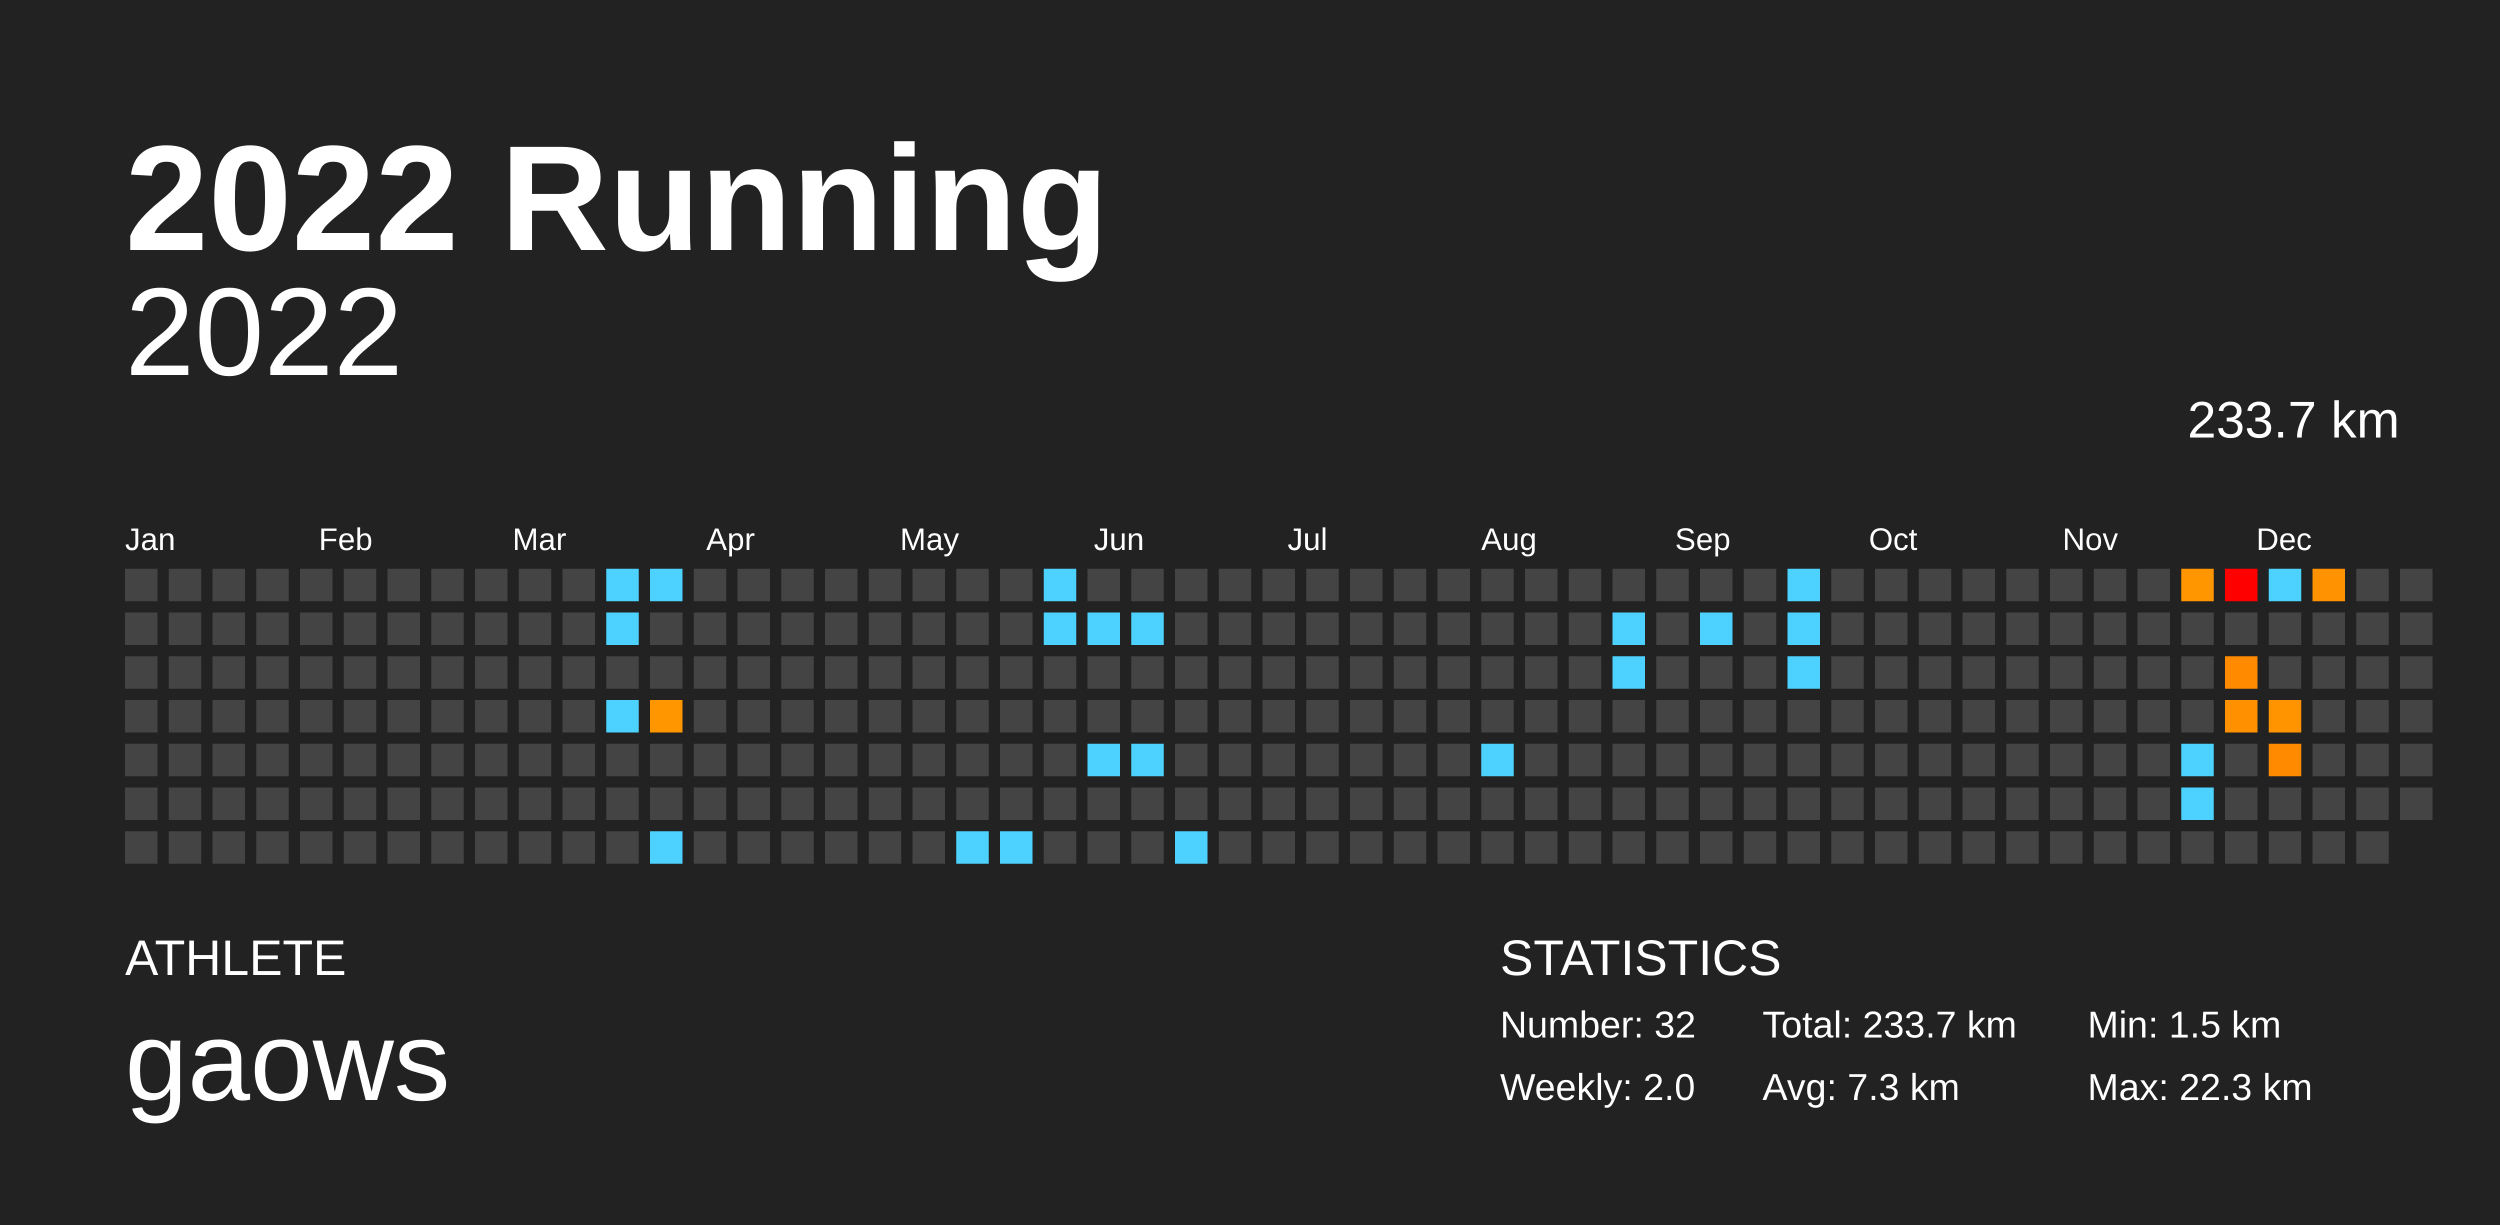
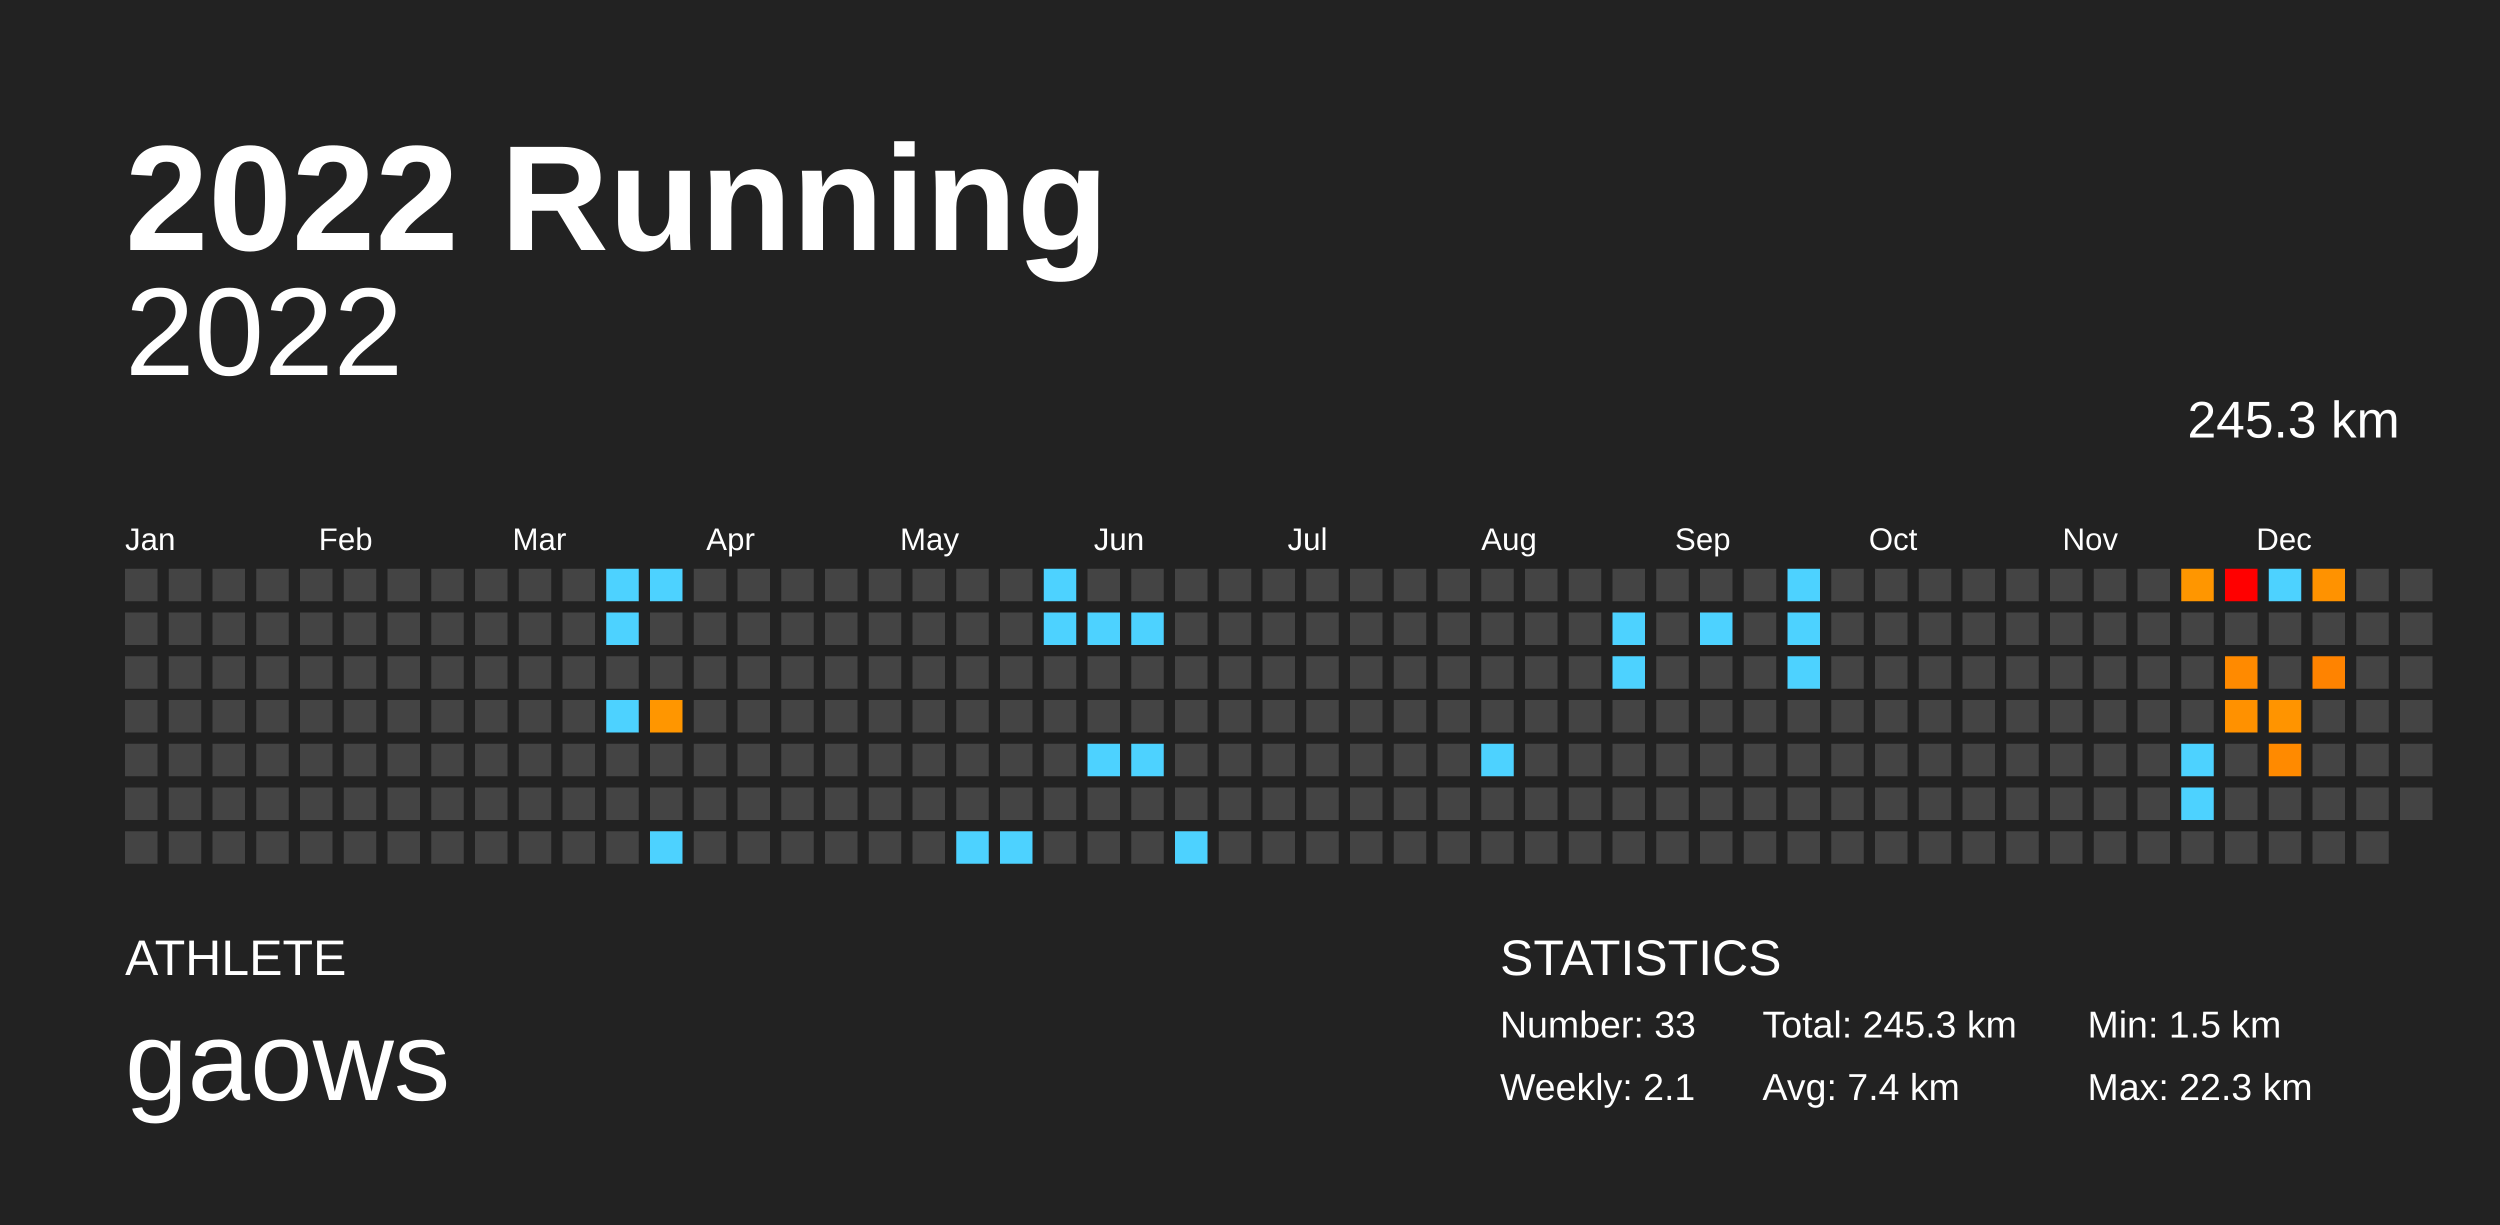
<svg xmlns="http://www.w3.org/2000/svg" baseProfile="full" height="98mm" version="1.1" viewBox="0,0,200,98" width="200mm">
  <defs />
  <rect fill="#222222" height="98" width="200" x="0" y="0" />
  <text fill="#FFFFFF" style="font-size:12px; font-family:Arial; font-weight:bold;" x="10" y="20">2022 Running</text>
  <text fill="#FFFFFF" style="font-size:4px; font-family:Arial" x="10" y="78">ATHLETE</text>
  <text fill="#FFFFFF" style="font-size:9px; font-family:Arial" x="10" y="88">gaows</text>
  <text fill="#FFFFFF" style="font-size:4px; font-family:Arial" x="120" y="78">STATISTICS</text>
-   <text fill="#FFFFFF" style="font-size:3px; font-family:Arial" x="120" y="83">Number: 32</text>
-   <text fill="#FFFFFF" style="font-size:3px; font-family:Arial" x="120" y="88">Weekly: 2.0</text>
-   <text fill="#FFFFFF" style="font-size:3px; font-family:Arial" x="141" y="83">Total: 233.7 km</text>
-   <text fill="#FFFFFF" style="font-size:3px; font-family:Arial" x="141" y="88">Avg: 7.3 km</text>
+   <text fill="#FFFFFF" style="font-size:3px; font-family:Arial" x="120" y="83">Number: 33</text>
+   <text fill="#FFFFFF" style="font-size:3px; font-family:Arial" x="120" y="88">Weekly: 2.1</text>
+   <text fill="#FFFFFF" style="font-size:3px; font-family:Arial" x="141" y="83">Total: 245.3 km</text>
+   <text fill="#FFFFFF" style="font-size:3px; font-family:Arial" x="141" y="88">Avg: 7.4 km</text>
  <text fill="#FFFFFF" style="font-size:3px; font-family:Arial" x="167" y="83">Min: 1.5 km</text>
  <text fill="#FFFFFF" style="font-size:3px; font-family:Arial" x="167" y="88">Max: 22.3 km</text>
  <text alignment-baseline="hanging" fill="#FFFFFF" style="font-size:10.0px; font-family:Arial;" x="10" y="30">2022</text>
-   <text alignment-baseline="hanging" fill="#FFFFFF" style="font-size:4.125px; font-family:Arial;" x="175" y="35">233.7 km</text>
+   <text alignment-baseline="hanging" fill="#FFFFFF" style="font-size:4.125px; font-family:Arial;" x="175" y="35">245.3 km</text>
  <text fill="#FFFFFF" style="font-size:2.5px; font-family:Arial" x="10.0" y="44">Jan</text>
  <text fill="#FFFFFF" style="font-size:2.5px; font-family:Arial" x="25.5" y="44">Feb</text>
  <text fill="#FFFFFF" style="font-size:2.5px; font-family:Arial" x="41.0" y="44">Mar</text>
  <text fill="#FFFFFF" style="font-size:2.5px; font-family:Arial" x="56.5" y="44">Apr</text>
  <text fill="#FFFFFF" style="font-size:2.5px; font-family:Arial" x="72.0" y="44">May</text>
  <text fill="#FFFFFF" style="font-size:2.5px; font-family:Arial" x="87.5" y="44">Jun</text>
  <text fill="#FFFFFF" style="font-size:2.5px; font-family:Arial" x="103.0" y="44">Jul</text>
  <text fill="#FFFFFF" style="font-size:2.5px; font-family:Arial" x="118.5" y="44">Aug</text>
  <text fill="#FFFFFF" style="font-size:2.5px; font-family:Arial" x="134.0" y="44">Sep</text>
  <text fill="#FFFFFF" style="font-size:2.5px; font-family:Arial" x="149.5" y="44">Oct</text>
  <text fill="#FFFFFF" style="font-size:2.5px; font-family:Arial" x="165.0" y="44">Nov</text>
  <text fill="#FFFFFF" style="font-size:2.5px; font-family:Arial" x="180.5" y="44">Dec</text>
  <rect fill="#444444" height="2.6" width="2.6" x="10.0" y="45.5" />
  <rect fill="#444444" height="2.6" width="2.6" x="10.0" y="49.0" />
  <rect fill="#444444" height="2.6" width="2.6" x="10.0" y="52.5" />
  <rect fill="#444444" height="2.6" width="2.6" x="10.0" y="56.0" />
  <rect fill="#444444" height="2.6" width="2.6" x="10.0" y="59.5" />
  <rect fill="#444444" height="2.6" width="2.6" x="10.0" y="63.0" />
  <rect fill="#444444" height="2.6" width="2.6" x="10.0" y="66.5" />
  <rect fill="#444444" height="2.6" width="2.6" x="13.5" y="45.5" />
  <rect fill="#444444" height="2.6" width="2.6" x="13.5" y="49.0" />
  <rect fill="#444444" height="2.6" width="2.6" x="13.5" y="52.5" />
  <rect fill="#444444" height="2.6" width="2.6" x="13.5" y="56.0" />
  <rect fill="#444444" height="2.6" width="2.6" x="13.5" y="59.5" />
  <rect fill="#444444" height="2.6" width="2.6" x="13.5" y="63.0" />
  <rect fill="#444444" height="2.6" width="2.6" x="13.5" y="66.5" />
  <rect fill="#444444" height="2.6" width="2.6" x="17.0" y="45.5" />
  <rect fill="#444444" height="2.6" width="2.6" x="17.0" y="49.0" />
  <rect fill="#444444" height="2.6" width="2.6" x="17.0" y="52.5" />
  <rect fill="#444444" height="2.6" width="2.6" x="17.0" y="56.0" />
  <rect fill="#444444" height="2.6" width="2.6" x="17.0" y="59.5" />
  <rect fill="#444444" height="2.6" width="2.6" x="17.0" y="63.0" />
  <rect fill="#444444" height="2.6" width="2.6" x="17.0" y="66.5" />
  <rect fill="#444444" height="2.6" width="2.6" x="20.5" y="45.5" />
  <rect fill="#444444" height="2.6" width="2.6" x="20.5" y="49.0" />
  <rect fill="#444444" height="2.6" width="2.6" x="20.5" y="52.5" />
  <rect fill="#444444" height="2.6" width="2.6" x="20.5" y="56.0" />
  <rect fill="#444444" height="2.6" width="2.6" x="20.5" y="59.5" />
  <rect fill="#444444" height="2.6" width="2.6" x="20.5" y="63.0" />
  <rect fill="#444444" height="2.6" width="2.6" x="20.5" y="66.5" />
  <rect fill="#444444" height="2.6" width="2.6" x="24.0" y="45.5" />
  <rect fill="#444444" height="2.6" width="2.6" x="24.0" y="49.0" />
  <rect fill="#444444" height="2.6" width="2.6" x="24.0" y="52.5" />
  <rect fill="#444444" height="2.6" width="2.6" x="24.0" y="56.0" />
  <rect fill="#444444" height="2.6" width="2.6" x="24.0" y="59.5" />
  <rect fill="#444444" height="2.6" width="2.6" x="24.0" y="63.0" />
  <rect fill="#444444" height="2.6" width="2.6" x="24.0" y="66.5" />
  <rect fill="#444444" height="2.6" width="2.6" x="27.5" y="45.5" />
  <rect fill="#444444" height="2.6" width="2.6" x="27.5" y="49.0" />
  <rect fill="#444444" height="2.6" width="2.6" x="27.5" y="52.5" />
  <rect fill="#444444" height="2.6" width="2.6" x="27.5" y="56.0" />
  <rect fill="#444444" height="2.6" width="2.6" x="27.5" y="59.5" />
  <rect fill="#444444" height="2.6" width="2.6" x="27.5" y="63.0" />
  <rect fill="#444444" height="2.6" width="2.6" x="27.5" y="66.5" />
  <rect fill="#444444" height="2.6" width="2.6" x="31.0" y="45.5" />
  <rect fill="#444444" height="2.6" width="2.6" x="31.0" y="49.0" />
  <rect fill="#444444" height="2.6" width="2.6" x="31.0" y="52.5" />
  <rect fill="#444444" height="2.6" width="2.6" x="31.0" y="56.0" />
  <rect fill="#444444" height="2.6" width="2.6" x="31.0" y="59.5" />
  <rect fill="#444444" height="2.6" width="2.6" x="31.0" y="63.0" />
  <rect fill="#444444" height="2.6" width="2.6" x="31.0" y="66.5" />
  <rect fill="#444444" height="2.6" width="2.6" x="34.5" y="45.5" />
  <rect fill="#444444" height="2.6" width="2.6" x="34.5" y="49.0" />
  <rect fill="#444444" height="2.6" width="2.6" x="34.5" y="52.5" />
  <rect fill="#444444" height="2.6" width="2.6" x="34.5" y="56.0" />
  <rect fill="#444444" height="2.6" width="2.6" x="34.5" y="59.5" />
  <rect fill="#444444" height="2.6" width="2.6" x="34.5" y="63.0" />
  <rect fill="#444444" height="2.6" width="2.6" x="34.5" y="66.5" />
  <rect fill="#444444" height="2.6" width="2.6" x="38.0" y="45.5" />
  <rect fill="#444444" height="2.6" width="2.6" x="38.0" y="49.0" />
  <rect fill="#444444" height="2.6" width="2.6" x="38.0" y="52.5" />
  <rect fill="#444444" height="2.6" width="2.6" x="38.0" y="56.0" />
  <rect fill="#444444" height="2.6" width="2.6" x="38.0" y="59.5" />
  <rect fill="#444444" height="2.6" width="2.6" x="38.0" y="63.0" />
  <rect fill="#444444" height="2.6" width="2.6" x="38.0" y="66.5" />
  <rect fill="#444444" height="2.6" width="2.6" x="41.5" y="45.5" />
  <rect fill="#444444" height="2.6" width="2.6" x="41.5" y="49.0" />
  <rect fill="#444444" height="2.6" width="2.6" x="41.5" y="52.5" />
  <rect fill="#444444" height="2.6" width="2.6" x="41.5" y="56.0" />
  <rect fill="#444444" height="2.6" width="2.6" x="41.5" y="59.5" />
  <rect fill="#444444" height="2.6" width="2.6" x="41.5" y="63.0" />
  <rect fill="#444444" height="2.6" width="2.6" x="41.5" y="66.5" />
  <rect fill="#444444" height="2.6" width="2.6" x="45.0" y="45.5" />
  <rect fill="#444444" height="2.6" width="2.6" x="45.0" y="49.0" />
  <rect fill="#444444" height="2.6" width="2.6" x="45.0" y="52.5" />
  <rect fill="#444444" height="2.6" width="2.6" x="45.0" y="56.0" />
  <rect fill="#444444" height="2.6" width="2.6" x="45.0" y="59.5" />
  <rect fill="#444444" height="2.6" width="2.6" x="45.0" y="63.0" />
  <rect fill="#444444" height="2.6" width="2.6" x="45.0" y="66.5" />
  <rect fill="#4dd2ff" height="2.6" width="2.6" x="48.5" y="45.5" />
  <rect fill="#4dd2ff" height="2.6" width="2.6" x="48.5" y="49.0" />
  <rect fill="#444444" height="2.6" width="2.6" x="48.5" y="52.5" />
  <rect fill="#4dd2ff" height="2.6" width="2.6" x="48.5" y="56.0" />
  <rect fill="#444444" height="2.6" width="2.6" x="48.5" y="59.5" />
  <rect fill="#444444" height="2.6" width="2.6" x="48.5" y="63.0" />
  <rect fill="#444444" height="2.6" width="2.6" x="48.5" y="66.5" />
  <rect fill="#4dd2ff" height="2.6" width="2.6" x="52.0" y="45.5" />
  <rect fill="#444444" height="2.6" width="2.6" x="52.0" y="49.0" />
  <rect fill="#444444" height="2.6" width="2.6" x="52.0" y="52.5" />
  <rect fill="#ff9600" height="2.6" width="2.6" x="52.0" y="56.0" />
  <rect fill="#444444" height="2.6" width="2.6" x="52.0" y="59.5" />
  <rect fill="#444444" height="2.6" width="2.6" x="52.0" y="63.0" />
  <rect fill="#4dd2ff" height="2.6" width="2.6" x="52.0" y="66.5" />
  <rect fill="#444444" height="2.6" width="2.6" x="55.5" y="45.5" />
  <rect fill="#444444" height="2.6" width="2.6" x="55.5" y="49.0" />
  <rect fill="#444444" height="2.6" width="2.6" x="55.5" y="52.5" />
  <rect fill="#444444" height="2.6" width="2.6" x="55.5" y="56.0" />
  <rect fill="#444444" height="2.6" width="2.6" x="55.5" y="59.5" />
  <rect fill="#444444" height="2.6" width="2.6" x="55.5" y="63.0" />
  <rect fill="#444444" height="2.6" width="2.6" x="55.5" y="66.5" />
  <rect fill="#444444" height="2.6" width="2.6" x="59.0" y="45.5" />
  <rect fill="#444444" height="2.6" width="2.6" x="59.0" y="49.0" />
  <rect fill="#444444" height="2.6" width="2.6" x="59.0" y="52.5" />
  <rect fill="#444444" height="2.6" width="2.6" x="59.0" y="56.0" />
  <rect fill="#444444" height="2.6" width="2.6" x="59.0" y="59.5" />
  <rect fill="#444444" height="2.6" width="2.6" x="59.0" y="63.0" />
  <rect fill="#444444" height="2.6" width="2.6" x="59.0" y="66.5" />
  <rect fill="#444444" height="2.6" width="2.6" x="62.5" y="45.5" />
  <rect fill="#444444" height="2.6" width="2.6" x="62.5" y="49.0" />
  <rect fill="#444444" height="2.6" width="2.6" x="62.5" y="52.5" />
  <rect fill="#444444" height="2.6" width="2.6" x="62.5" y="56.0" />
  <rect fill="#444444" height="2.6" width="2.6" x="62.5" y="59.5" />
  <rect fill="#444444" height="2.6" width="2.6" x="62.5" y="63.0" />
  <rect fill="#444444" height="2.6" width="2.6" x="62.5" y="66.5" />
  <rect fill="#444444" height="2.6" width="2.6" x="66.0" y="45.5" />
  <rect fill="#444444" height="2.6" width="2.6" x="66.0" y="49.0" />
  <rect fill="#444444" height="2.6" width="2.6" x="66.0" y="52.5" />
  <rect fill="#444444" height="2.6" width="2.6" x="66.0" y="56.0" />
  <rect fill="#444444" height="2.6" width="2.6" x="66.0" y="59.5" />
  <rect fill="#444444" height="2.6" width="2.6" x="66.0" y="63.0" />
  <rect fill="#444444" height="2.6" width="2.6" x="66.0" y="66.5" />
  <rect fill="#444444" height="2.6" width="2.6" x="69.5" y="45.5" />
  <rect fill="#444444" height="2.6" width="2.6" x="69.5" y="49.0" />
  <rect fill="#444444" height="2.6" width="2.6" x="69.5" y="52.5" />
  <rect fill="#444444" height="2.6" width="2.6" x="69.5" y="56.0" />
  <rect fill="#444444" height="2.6" width="2.6" x="69.5" y="59.5" />
  <rect fill="#444444" height="2.6" width="2.6" x="69.5" y="63.0" />
  <rect fill="#444444" height="2.6" width="2.6" x="69.5" y="66.5" />
  <rect fill="#444444" height="2.6" width="2.6" x="73.0" y="45.5" />
  <rect fill="#444444" height="2.6" width="2.6" x="73.0" y="49.0" />
  <rect fill="#444444" height="2.6" width="2.6" x="73.0" y="52.5" />
  <rect fill="#444444" height="2.6" width="2.6" x="73.0" y="56.0" />
  <rect fill="#444444" height="2.6" width="2.6" x="73.0" y="59.5" />
  <rect fill="#444444" height="2.6" width="2.6" x="73.0" y="63.0" />
  <rect fill="#444444" height="2.6" width="2.6" x="73.0" y="66.5" />
  <rect fill="#444444" height="2.6" width="2.6" x="76.5" y="45.5" />
  <rect fill="#444444" height="2.6" width="2.6" x="76.5" y="49.0" />
  <rect fill="#444444" height="2.6" width="2.6" x="76.5" y="52.5" />
  <rect fill="#444444" height="2.6" width="2.6" x="76.5" y="56.0" />
  <rect fill="#444444" height="2.6" width="2.6" x="76.5" y="59.5" />
  <rect fill="#444444" height="2.6" width="2.6" x="76.5" y="63.0" />
  <rect fill="#4dd2ff" height="2.6" width="2.6" x="76.5" y="66.5" />
  <rect fill="#444444" height="2.6" width="2.6" x="80.0" y="45.5" />
  <rect fill="#444444" height="2.6" width="2.6" x="80.0" y="49.0" />
  <rect fill="#444444" height="2.6" width="2.6" x="80.0" y="52.5" />
  <rect fill="#444444" height="2.6" width="2.6" x="80.0" y="56.0" />
  <rect fill="#444444" height="2.6" width="2.6" x="80.0" y="59.5" />
  <rect fill="#444444" height="2.6" width="2.6" x="80.0" y="63.0" />
  <rect fill="#4dd2ff" height="2.6" width="2.6" x="80.0" y="66.5" />
  <rect fill="#4dd2ff" height="2.6" width="2.6" x="83.5" y="45.5" />
  <rect fill="#4dd2ff" height="2.6" width="2.6" x="83.5" y="49.0" />
  <rect fill="#444444" height="2.6" width="2.6" x="83.5" y="52.5" />
  <rect fill="#444444" height="2.6" width="2.6" x="83.5" y="56.0" />
  <rect fill="#444444" height="2.6" width="2.6" x="83.5" y="59.5" />
  <rect fill="#444444" height="2.6" width="2.6" x="83.5" y="63.0" />
  <rect fill="#444444" height="2.6" width="2.6" x="83.5" y="66.5" />
  <rect fill="#444444" height="2.6" width="2.6" x="87.0" y="45.5" />
  <rect fill="#4dd2ff" height="2.6" width="2.6" x="87.0" y="49.0" />
  <rect fill="#444444" height="2.6" width="2.6" x="87.0" y="52.5" />
  <rect fill="#444444" height="2.6" width="2.6" x="87.0" y="56.0" />
  <rect fill="#4dd2ff" height="2.6" width="2.6" x="87.0" y="59.5" />
  <rect fill="#444444" height="2.6" width="2.6" x="87.0" y="63.0" />
  <rect fill="#444444" height="2.6" width="2.6" x="87.0" y="66.5" />
  <rect fill="#444444" height="2.6" width="2.6" x="90.5" y="45.5" />
  <rect fill="#4dd2ff" height="2.6" width="2.6" x="90.5" y="49.0" />
  <rect fill="#444444" height="2.6" width="2.6" x="90.5" y="52.5" />
  <rect fill="#444444" height="2.6" width="2.6" x="90.5" y="56.0" />
  <rect fill="#4dd2ff" height="2.6" width="2.6" x="90.5" y="59.5" />
  <rect fill="#444444" height="2.6" width="2.6" x="90.5" y="63.0" />
  <rect fill="#444444" height="2.6" width="2.6" x="90.5" y="66.5" />
  <rect fill="#444444" height="2.6" width="2.6" x="94.0" y="45.5" />
  <rect fill="#444444" height="2.6" width="2.6" x="94.0" y="49.0" />
  <rect fill="#444444" height="2.6" width="2.6" x="94.0" y="52.5" />
  <rect fill="#444444" height="2.6" width="2.6" x="94.0" y="56.0" />
  <rect fill="#444444" height="2.6" width="2.6" x="94.0" y="59.5" />
  <rect fill="#444444" height="2.6" width="2.6" x="94.0" y="63.0" />
  <rect fill="#4dd2ff" height="2.6" width="2.6" x="94.0" y="66.5" />
  <rect fill="#444444" height="2.6" width="2.6" x="97.5" y="45.5" />
  <rect fill="#444444" height="2.6" width="2.6" x="97.5" y="49.0" />
  <rect fill="#444444" height="2.6" width="2.6" x="97.5" y="52.5" />
  <rect fill="#444444" height="2.6" width="2.6" x="97.5" y="56.0" />
  <rect fill="#444444" height="2.6" width="2.6" x="97.5" y="59.5" />
  <rect fill="#444444" height="2.6" width="2.6" x="97.5" y="63.0" />
  <rect fill="#444444" height="2.6" width="2.6" x="97.5" y="66.5" />
  <rect fill="#444444" height="2.6" width="2.6" x="101.0" y="45.5" />
  <rect fill="#444444" height="2.6" width="2.6" x="101.0" y="49.0" />
  <rect fill="#444444" height="2.6" width="2.6" x="101.0" y="52.5" />
  <rect fill="#444444" height="2.6" width="2.6" x="101.0" y="56.0" />
  <rect fill="#444444" height="2.6" width="2.6" x="101.0" y="59.5" />
  <rect fill="#444444" height="2.6" width="2.6" x="101.0" y="63.0" />
  <rect fill="#444444" height="2.6" width="2.6" x="101.0" y="66.5" />
  <rect fill="#444444" height="2.6" width="2.6" x="104.5" y="45.5" />
  <rect fill="#444444" height="2.6" width="2.6" x="104.5" y="49.0" />
  <rect fill="#444444" height="2.6" width="2.6" x="104.5" y="52.5" />
  <rect fill="#444444" height="2.6" width="2.6" x="104.5" y="56.0" />
  <rect fill="#444444" height="2.6" width="2.6" x="104.5" y="59.5" />
  <rect fill="#444444" height="2.6" width="2.6" x="104.5" y="63.0" />
  <rect fill="#444444" height="2.6" width="2.6" x="104.5" y="66.5" />
  <rect fill="#444444" height="2.6" width="2.6" x="108.0" y="45.5" />
  <rect fill="#444444" height="2.6" width="2.6" x="108.0" y="49.0" />
  <rect fill="#444444" height="2.6" width="2.6" x="108.0" y="52.5" />
  <rect fill="#444444" height="2.6" width="2.6" x="108.0" y="56.0" />
  <rect fill="#444444" height="2.6" width="2.6" x="108.0" y="59.5" />
  <rect fill="#444444" height="2.6" width="2.6" x="108.0" y="63.0" />
  <rect fill="#444444" height="2.6" width="2.6" x="108.0" y="66.5" />
  <rect fill="#444444" height="2.6" width="2.6" x="111.5" y="45.5" />
  <rect fill="#444444" height="2.6" width="2.6" x="111.5" y="49.0" />
  <rect fill="#444444" height="2.6" width="2.6" x="111.5" y="52.5" />
  <rect fill="#444444" height="2.6" width="2.6" x="111.5" y="56.0" />
  <rect fill="#444444" height="2.6" width="2.6" x="111.5" y="59.5" />
  <rect fill="#444444" height="2.6" width="2.6" x="111.5" y="63.0" />
  <rect fill="#444444" height="2.6" width="2.6" x="111.5" y="66.5" />
  <rect fill="#444444" height="2.6" width="2.6" x="115.0" y="45.5" />
  <rect fill="#444444" height="2.6" width="2.6" x="115.0" y="49.0" />
  <rect fill="#444444" height="2.6" width="2.6" x="115.0" y="52.5" />
  <rect fill="#444444" height="2.6" width="2.6" x="115.0" y="56.0" />
  <rect fill="#444444" height="2.6" width="2.6" x="115.0" y="59.5" />
  <rect fill="#444444" height="2.6" width="2.6" x="115.0" y="63.0" />
  <rect fill="#444444" height="2.6" width="2.6" x="115.0" y="66.5" />
  <rect fill="#444444" height="2.6" width="2.6" x="118.5" y="45.5" />
  <rect fill="#444444" height="2.6" width="2.6" x="118.5" y="49.0" />
  <rect fill="#444444" height="2.6" width="2.6" x="118.5" y="52.5" />
  <rect fill="#444444" height="2.6" width="2.6" x="118.5" y="56.0" />
  <rect fill="#4dd2ff" height="2.6" width="2.6" x="118.5" y="59.5" />
  <rect fill="#444444" height="2.6" width="2.6" x="118.5" y="63.0" />
  <rect fill="#444444" height="2.6" width="2.6" x="118.5" y="66.5" />
  <rect fill="#444444" height="2.6" width="2.6" x="122.0" y="45.5" />
  <rect fill="#444444" height="2.6" width="2.6" x="122.0" y="49.0" />
  <rect fill="#444444" height="2.6" width="2.6" x="122.0" y="52.5" />
  <rect fill="#444444" height="2.6" width="2.6" x="122.0" y="56.0" />
  <rect fill="#444444" height="2.6" width="2.6" x="122.0" y="59.5" />
  <rect fill="#444444" height="2.6" width="2.6" x="122.0" y="63.0" />
  <rect fill="#444444" height="2.6" width="2.6" x="122.0" y="66.5" />
  <rect fill="#444444" height="2.6" width="2.6" x="125.5" y="45.5" />
  <rect fill="#444444" height="2.6" width="2.6" x="125.5" y="49.0" />
  <rect fill="#444444" height="2.6" width="2.6" x="125.5" y="52.5" />
  <rect fill="#444444" height="2.6" width="2.6" x="125.5" y="56.0" />
  <rect fill="#444444" height="2.6" width="2.6" x="125.5" y="59.5" />
  <rect fill="#444444" height="2.6" width="2.6" x="125.5" y="63.0" />
  <rect fill="#444444" height="2.6" width="2.6" x="125.5" y="66.5" />
  <rect fill="#444444" height="2.6" width="2.6" x="129.0" y="45.5" />
  <rect fill="#4dd2ff" height="2.6" width="2.6" x="129.0" y="49.0" />
  <rect fill="#4dd2ff" height="2.6" width="2.6" x="129.0" y="52.5" />
  <rect fill="#444444" height="2.6" width="2.6" x="129.0" y="56.0" />
  <rect fill="#444444" height="2.6" width="2.6" x="129.0" y="59.5" />
  <rect fill="#444444" height="2.6" width="2.6" x="129.0" y="63.0" />
  <rect fill="#444444" height="2.6" width="2.6" x="129.0" y="66.5" />
  <rect fill="#444444" height="2.6" width="2.6" x="132.5" y="45.5" />
  <rect fill="#444444" height="2.6" width="2.6" x="132.5" y="49.0" />
  <rect fill="#444444" height="2.6" width="2.6" x="132.5" y="52.5" />
  <rect fill="#444444" height="2.6" width="2.6" x="132.5" y="56.0" />
  <rect fill="#444444" height="2.6" width="2.6" x="132.5" y="59.5" />
  <rect fill="#444444" height="2.6" width="2.6" x="132.5" y="63.0" />
  <rect fill="#444444" height="2.6" width="2.6" x="132.5" y="66.5" />
  <rect fill="#444444" height="2.6" width="2.6" x="136.0" y="45.5" />
  <rect fill="#4dd2ff" height="2.6" width="2.6" x="136.0" y="49.0" />
  <rect fill="#444444" height="2.6" width="2.6" x="136.0" y="52.5" />
  <rect fill="#444444" height="2.6" width="2.6" x="136.0" y="56.0" />
  <rect fill="#444444" height="2.6" width="2.6" x="136.0" y="59.5" />
  <rect fill="#444444" height="2.6" width="2.6" x="136.0" y="63.0" />
  <rect fill="#444444" height="2.6" width="2.6" x="136.0" y="66.5" />
  <rect fill="#444444" height="2.6" width="2.6" x="139.5" y="45.5" />
  <rect fill="#444444" height="2.6" width="2.6" x="139.5" y="49.0" />
  <rect fill="#444444" height="2.6" width="2.6" x="139.5" y="52.5" />
  <rect fill="#444444" height="2.6" width="2.6" x="139.5" y="56.0" />
  <rect fill="#444444" height="2.6" width="2.6" x="139.5" y="59.5" />
  <rect fill="#444444" height="2.6" width="2.6" x="139.5" y="63.0" />
  <rect fill="#444444" height="2.6" width="2.6" x="139.5" y="66.5" />
  <rect fill="#4dd2ff" height="2.6" width="2.6" x="143.0" y="45.5" />
  <rect fill="#4dd2ff" height="2.6" width="2.6" x="143.0" y="49.0" />
  <rect fill="#4dd2ff" height="2.6" width="2.6" x="143.0" y="52.5" />
  <rect fill="#444444" height="2.6" width="2.6" x="143.0" y="56.0" />
  <rect fill="#444444" height="2.6" width="2.6" x="143.0" y="59.5" />
  <rect fill="#444444" height="2.6" width="2.6" x="143.0" y="63.0" />
  <rect fill="#444444" height="2.6" width="2.6" x="143.0" y="66.5" />
  <rect fill="#444444" height="2.6" width="2.6" x="146.5" y="45.5" />
  <rect fill="#444444" height="2.6" width="2.6" x="146.5" y="49.0" />
  <rect fill="#444444" height="2.6" width="2.6" x="146.5" y="52.5" />
  <rect fill="#444444" height="2.6" width="2.6" x="146.5" y="56.0" />
  <rect fill="#444444" height="2.6" width="2.6" x="146.5" y="59.5" />
  <rect fill="#444444" height="2.6" width="2.6" x="146.5" y="63.0" />
  <rect fill="#444444" height="2.6" width="2.6" x="146.5" y="66.5" />
  <rect fill="#444444" height="2.6" width="2.6" x="150.0" y="45.5" />
  <rect fill="#444444" height="2.6" width="2.6" x="150.0" y="49.0" />
  <rect fill="#444444" height="2.6" width="2.6" x="150.0" y="52.5" />
  <rect fill="#444444" height="2.6" width="2.6" x="150.0" y="56.0" />
  <rect fill="#444444" height="2.6" width="2.6" x="150.0" y="59.5" />
  <rect fill="#444444" height="2.6" width="2.6" x="150.0" y="63.0" />
  <rect fill="#444444" height="2.6" width="2.6" x="150.0" y="66.5" />
  <rect fill="#444444" height="2.6" width="2.6" x="153.5" y="45.5" />
  <rect fill="#444444" height="2.6" width="2.6" x="153.5" y="49.0" />
  <rect fill="#444444" height="2.6" width="2.6" x="153.5" y="52.5" />
  <rect fill="#444444" height="2.6" width="2.6" x="153.5" y="56.0" />
  <rect fill="#444444" height="2.6" width="2.6" x="153.5" y="59.5" />
  <rect fill="#444444" height="2.6" width="2.6" x="153.5" y="63.0" />
  <rect fill="#444444" height="2.6" width="2.6" x="153.5" y="66.5" />
  <rect fill="#444444" height="2.6" width="2.6" x="157.0" y="45.5" />
  <rect fill="#444444" height="2.6" width="2.6" x="157.0" y="49.0" />
  <rect fill="#444444" height="2.6" width="2.6" x="157.0" y="52.5" />
  <rect fill="#444444" height="2.6" width="2.6" x="157.0" y="56.0" />
  <rect fill="#444444" height="2.6" width="2.6" x="157.0" y="59.5" />
  <rect fill="#444444" height="2.6" width="2.6" x="157.0" y="63.0" />
  <rect fill="#444444" height="2.6" width="2.6" x="157.0" y="66.5" />
  <rect fill="#444444" height="2.6" width="2.6" x="160.5" y="45.5" />
  <rect fill="#444444" height="2.6" width="2.6" x="160.5" y="49.0" />
  <rect fill="#444444" height="2.6" width="2.6" x="160.5" y="52.5" />
  <rect fill="#444444" height="2.6" width="2.6" x="160.5" y="56.0" />
  <rect fill="#444444" height="2.6" width="2.6" x="160.5" y="59.5" />
  <rect fill="#444444" height="2.6" width="2.6" x="160.5" y="63.0" />
  <rect fill="#444444" height="2.6" width="2.6" x="160.5" y="66.5" />
  <rect fill="#444444" height="2.6" width="2.6" x="164.0" y="45.5" />
  <rect fill="#444444" height="2.6" width="2.6" x="164.0" y="49.0" />
  <rect fill="#444444" height="2.6" width="2.6" x="164.0" y="52.5" />
  <rect fill="#444444" height="2.6" width="2.6" x="164.0" y="56.0" />
  <rect fill="#444444" height="2.6" width="2.6" x="164.0" y="59.5" />
  <rect fill="#444444" height="2.6" width="2.6" x="164.0" y="63.0" />
  <rect fill="#444444" height="2.6" width="2.6" x="164.0" y="66.5" />
  <rect fill="#444444" height="2.6" width="2.6" x="167.5" y="45.5" />
  <rect fill="#444444" height="2.6" width="2.6" x="167.5" y="49.0" />
  <rect fill="#444444" height="2.6" width="2.6" x="167.5" y="52.5" />
  <rect fill="#444444" height="2.6" width="2.6" x="167.5" y="56.0" />
  <rect fill="#444444" height="2.6" width="2.6" x="167.5" y="59.5" />
  <rect fill="#444444" height="2.6" width="2.6" x="167.5" y="63.0" />
  <rect fill="#444444" height="2.6" width="2.6" x="167.5" y="66.5" />
  <rect fill="#444444" height="2.6" width="2.6" x="171.0" y="45.5" />
  <rect fill="#444444" height="2.6" width="2.6" x="171.0" y="49.0" />
  <rect fill="#444444" height="2.6" width="2.6" x="171.0" y="52.5" />
  <rect fill="#444444" height="2.6" width="2.6" x="171.0" y="56.0" />
  <rect fill="#444444" height="2.6" width="2.6" x="171.0" y="59.5" />
  <rect fill="#444444" height="2.6" width="2.6" x="171.0" y="63.0" />
  <rect fill="#444444" height="2.6" width="2.6" x="171.0" y="66.5" />
  <rect fill="#ff9600" height="2.6" width="2.6" x="174.5" y="45.5" />
  <rect fill="#444444" height="2.6" width="2.6" x="174.5" y="49.0" />
  <rect fill="#444444" height="2.6" width="2.6" x="174.5" y="52.5" />
  <rect fill="#444444" height="2.6" width="2.6" x="174.5" y="56.0" />
  <rect fill="#4dd2ff" height="2.6" width="2.6" x="174.5" y="59.5" />
  <rect fill="#4dd2ff" height="2.6" width="2.6" x="174.5" y="63.0" />
  <rect fill="#444444" height="2.6" width="2.6" x="174.5" y="66.5" />
  <rect fill="red" height="2.6" width="2.6" x="178.0" y="45.5" />
  <rect fill="#444444" height="2.6" width="2.6" x="178.0" y="49.0" />
  <rect fill="#ff8a00" height="2.6" width="2.6" x="178.0" y="52.5" />
  <rect fill="#ff9100" height="2.6" width="2.6" x="178.0" y="56.0" />
  <rect fill="#444444" height="2.6" width="2.6" x="178.0" y="59.5" />
  <rect fill="#444444" height="2.6" width="2.6" x="178.0" y="63.0" />
  <rect fill="#444444" height="2.6" width="2.6" x="178.0" y="66.5" />
  <rect fill="#4dd2ff" height="2.6" width="2.6" x="181.5" y="45.5" />
  <rect fill="#444444" height="2.6" width="2.6" x="181.5" y="49.0" />
  <rect fill="#444444" height="2.6" width="2.6" x="181.5" y="52.5" />
  <rect fill="#ff9400" height="2.6" width="2.6" x="181.5" y="56.0" />
  <rect fill="#ff8a00" height="2.6" width="2.6" x="181.5" y="59.5" />
  <rect fill="#444444" height="2.6" width="2.6" x="181.5" y="63.0" />
  <rect fill="#444444" height="2.6" width="2.6" x="181.5" y="66.5" />
  <rect fill="#ff9200" height="2.6" width="2.6" x="185.0" y="45.5" />
  <rect fill="#444444" height="2.6" width="2.6" x="185.0" y="49.0" />
-   <rect fill="#444444" height="2.6" width="2.6" x="185.0" y="52.5" />
+   <rect fill="#ff8300" height="2.6" width="2.6" x="185.0" y="52.5" />
  <rect fill="#444444" height="2.6" width="2.6" x="185.0" y="56.0" />
  <rect fill="#444444" height="2.6" width="2.6" x="185.0" y="59.5" />
  <rect fill="#444444" height="2.6" width="2.6" x="185.0" y="63.0" />
  <rect fill="#444444" height="2.6" width="2.6" x="185.0" y="66.5" />
  <rect fill="#444444" height="2.6" width="2.6" x="188.5" y="45.5" />
  <rect fill="#444444" height="2.6" width="2.6" x="188.5" y="49.0" />
  <rect fill="#444444" height="2.6" width="2.6" x="188.5" y="52.5" />
  <rect fill="#444444" height="2.6" width="2.6" x="188.5" y="56.0" />
  <rect fill="#444444" height="2.6" width="2.6" x="188.5" y="59.5" />
  <rect fill="#444444" height="2.6" width="2.6" x="188.5" y="63.0" />
  <rect fill="#444444" height="2.6" width="2.6" x="188.5" y="66.5" />
  <rect fill="#444444" height="2.6" width="2.6" x="192.0" y="45.5" />
  <rect fill="#444444" height="2.6" width="2.6" x="192.0" y="49.0" />
  <rect fill="#444444" height="2.6" width="2.6" x="192.0" y="52.5" />
  <rect fill="#444444" height="2.6" width="2.6" x="192.0" y="56.0" />
  <rect fill="#444444" height="2.6" width="2.6" x="192.0" y="59.5" />
  <rect fill="#444444" height="2.6" width="2.6" x="192.0" y="63.0" />
</svg>
